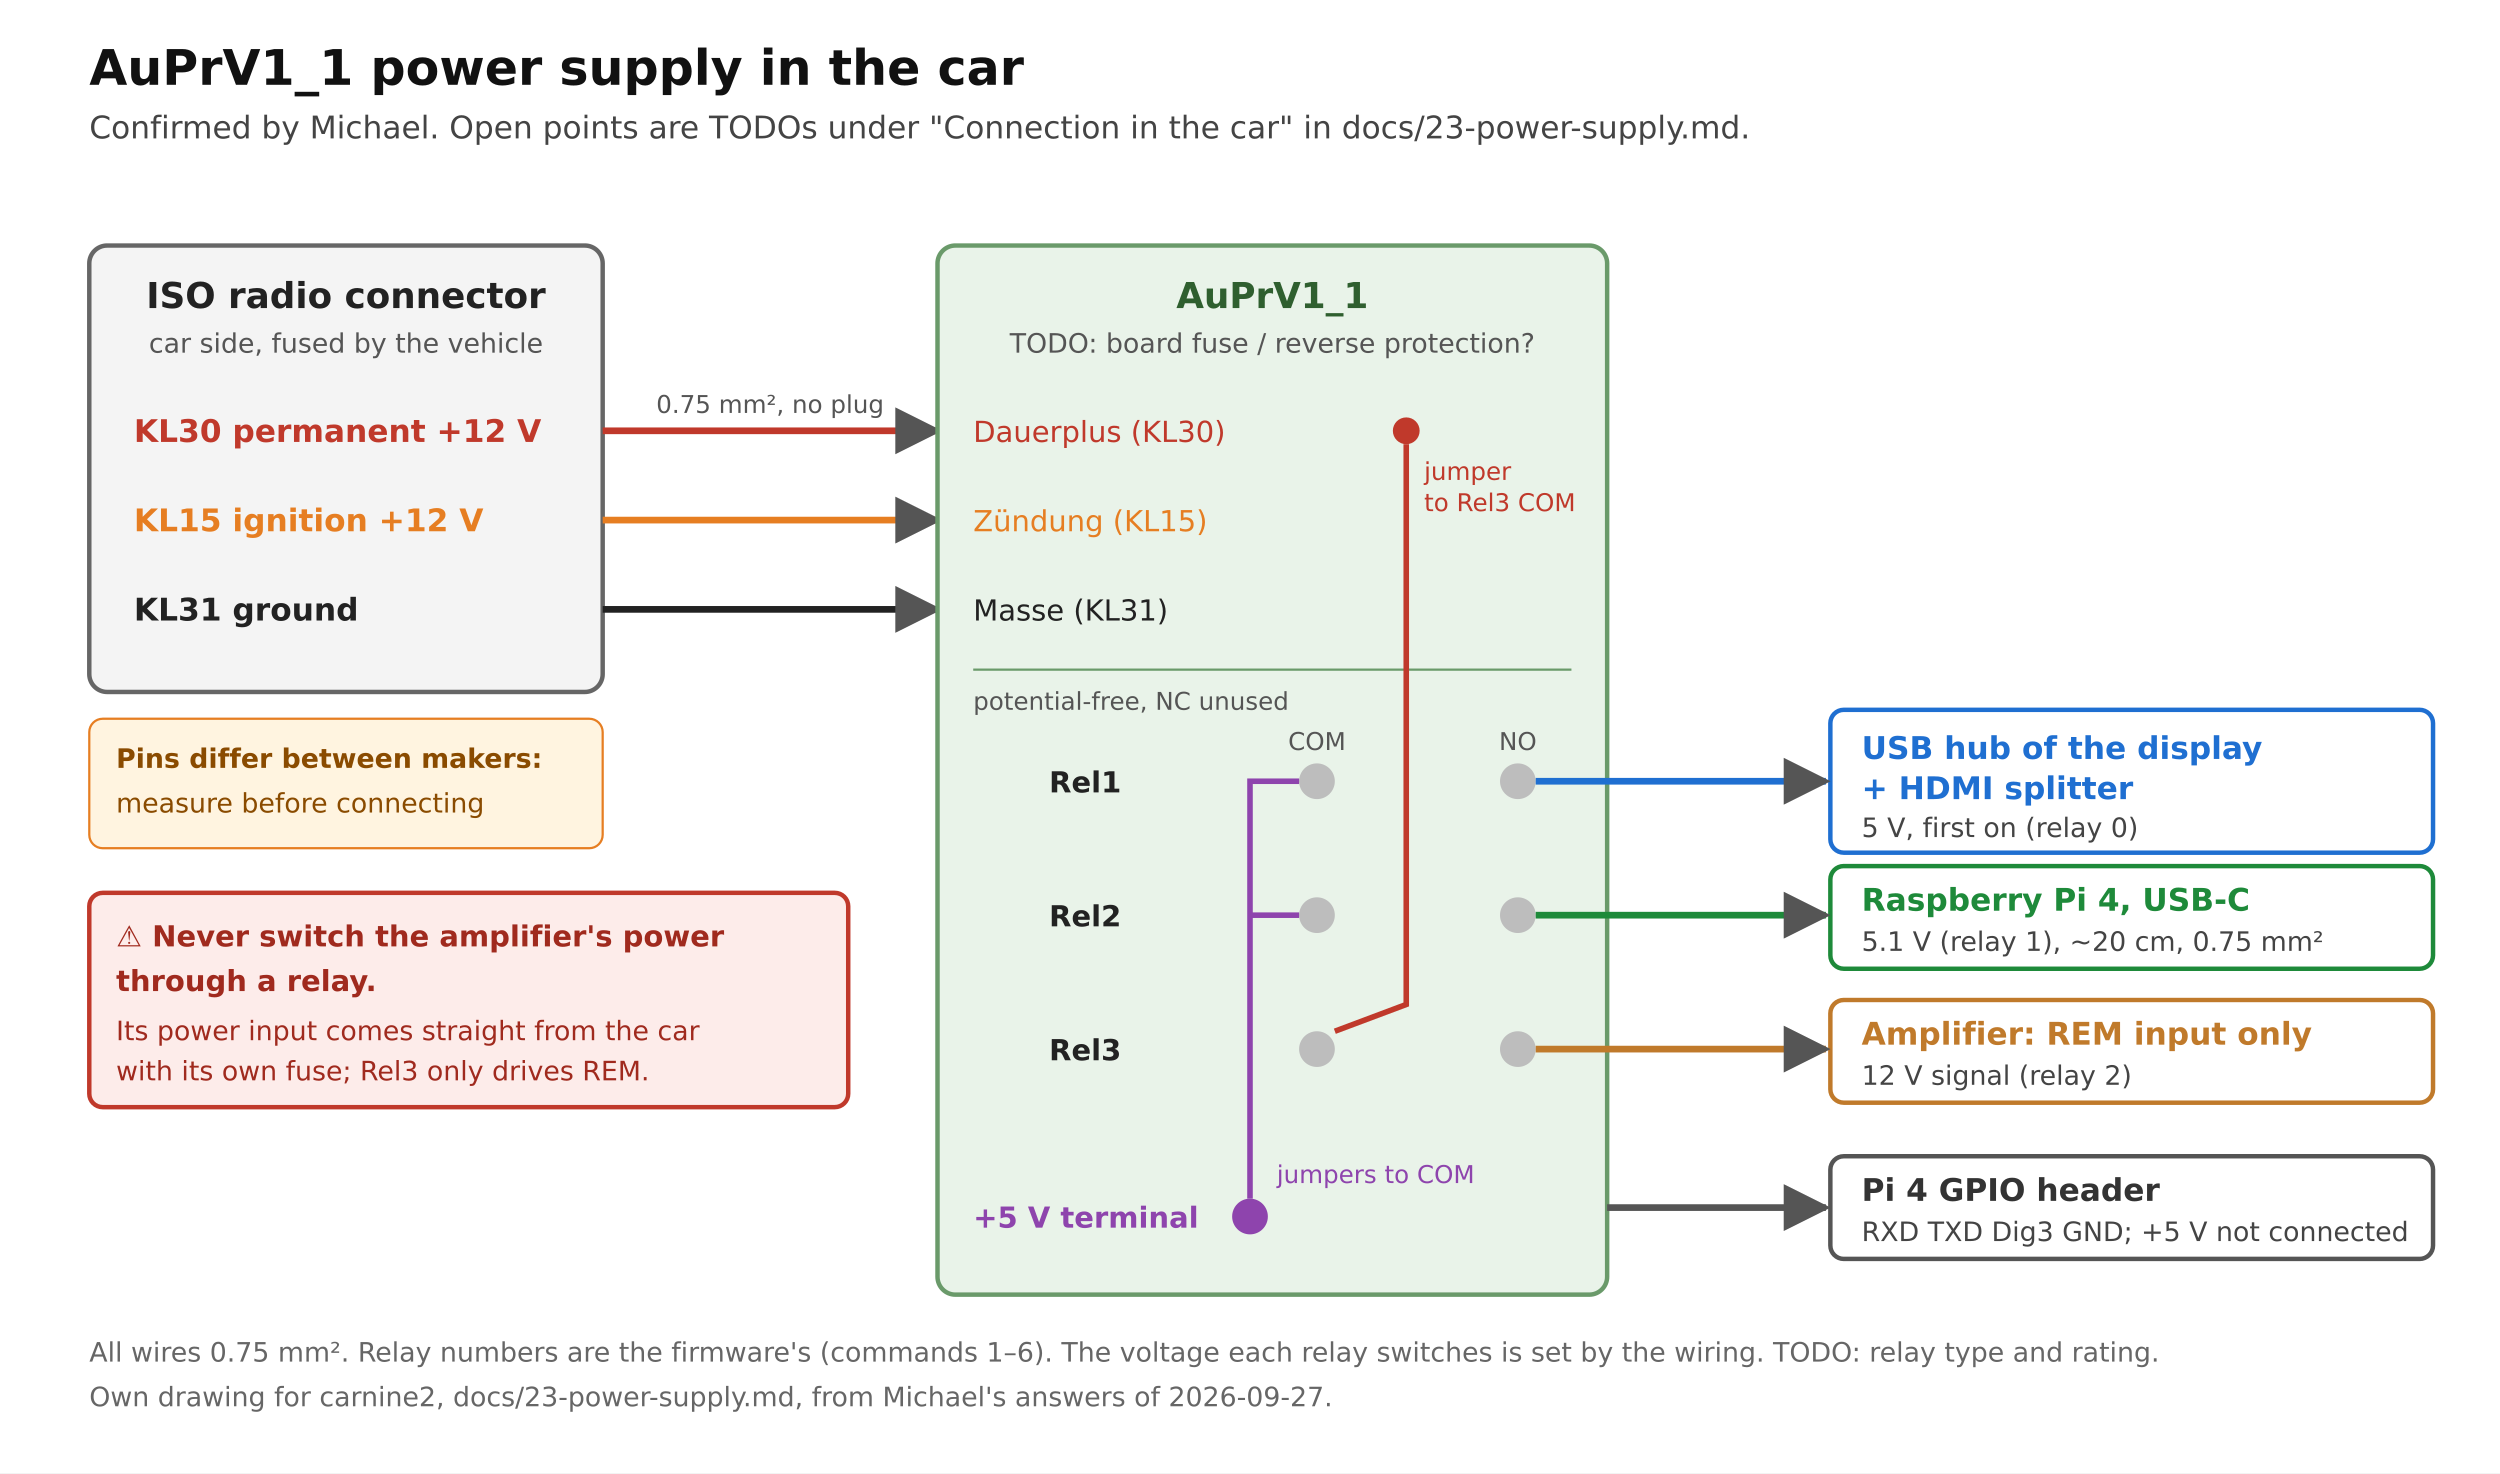
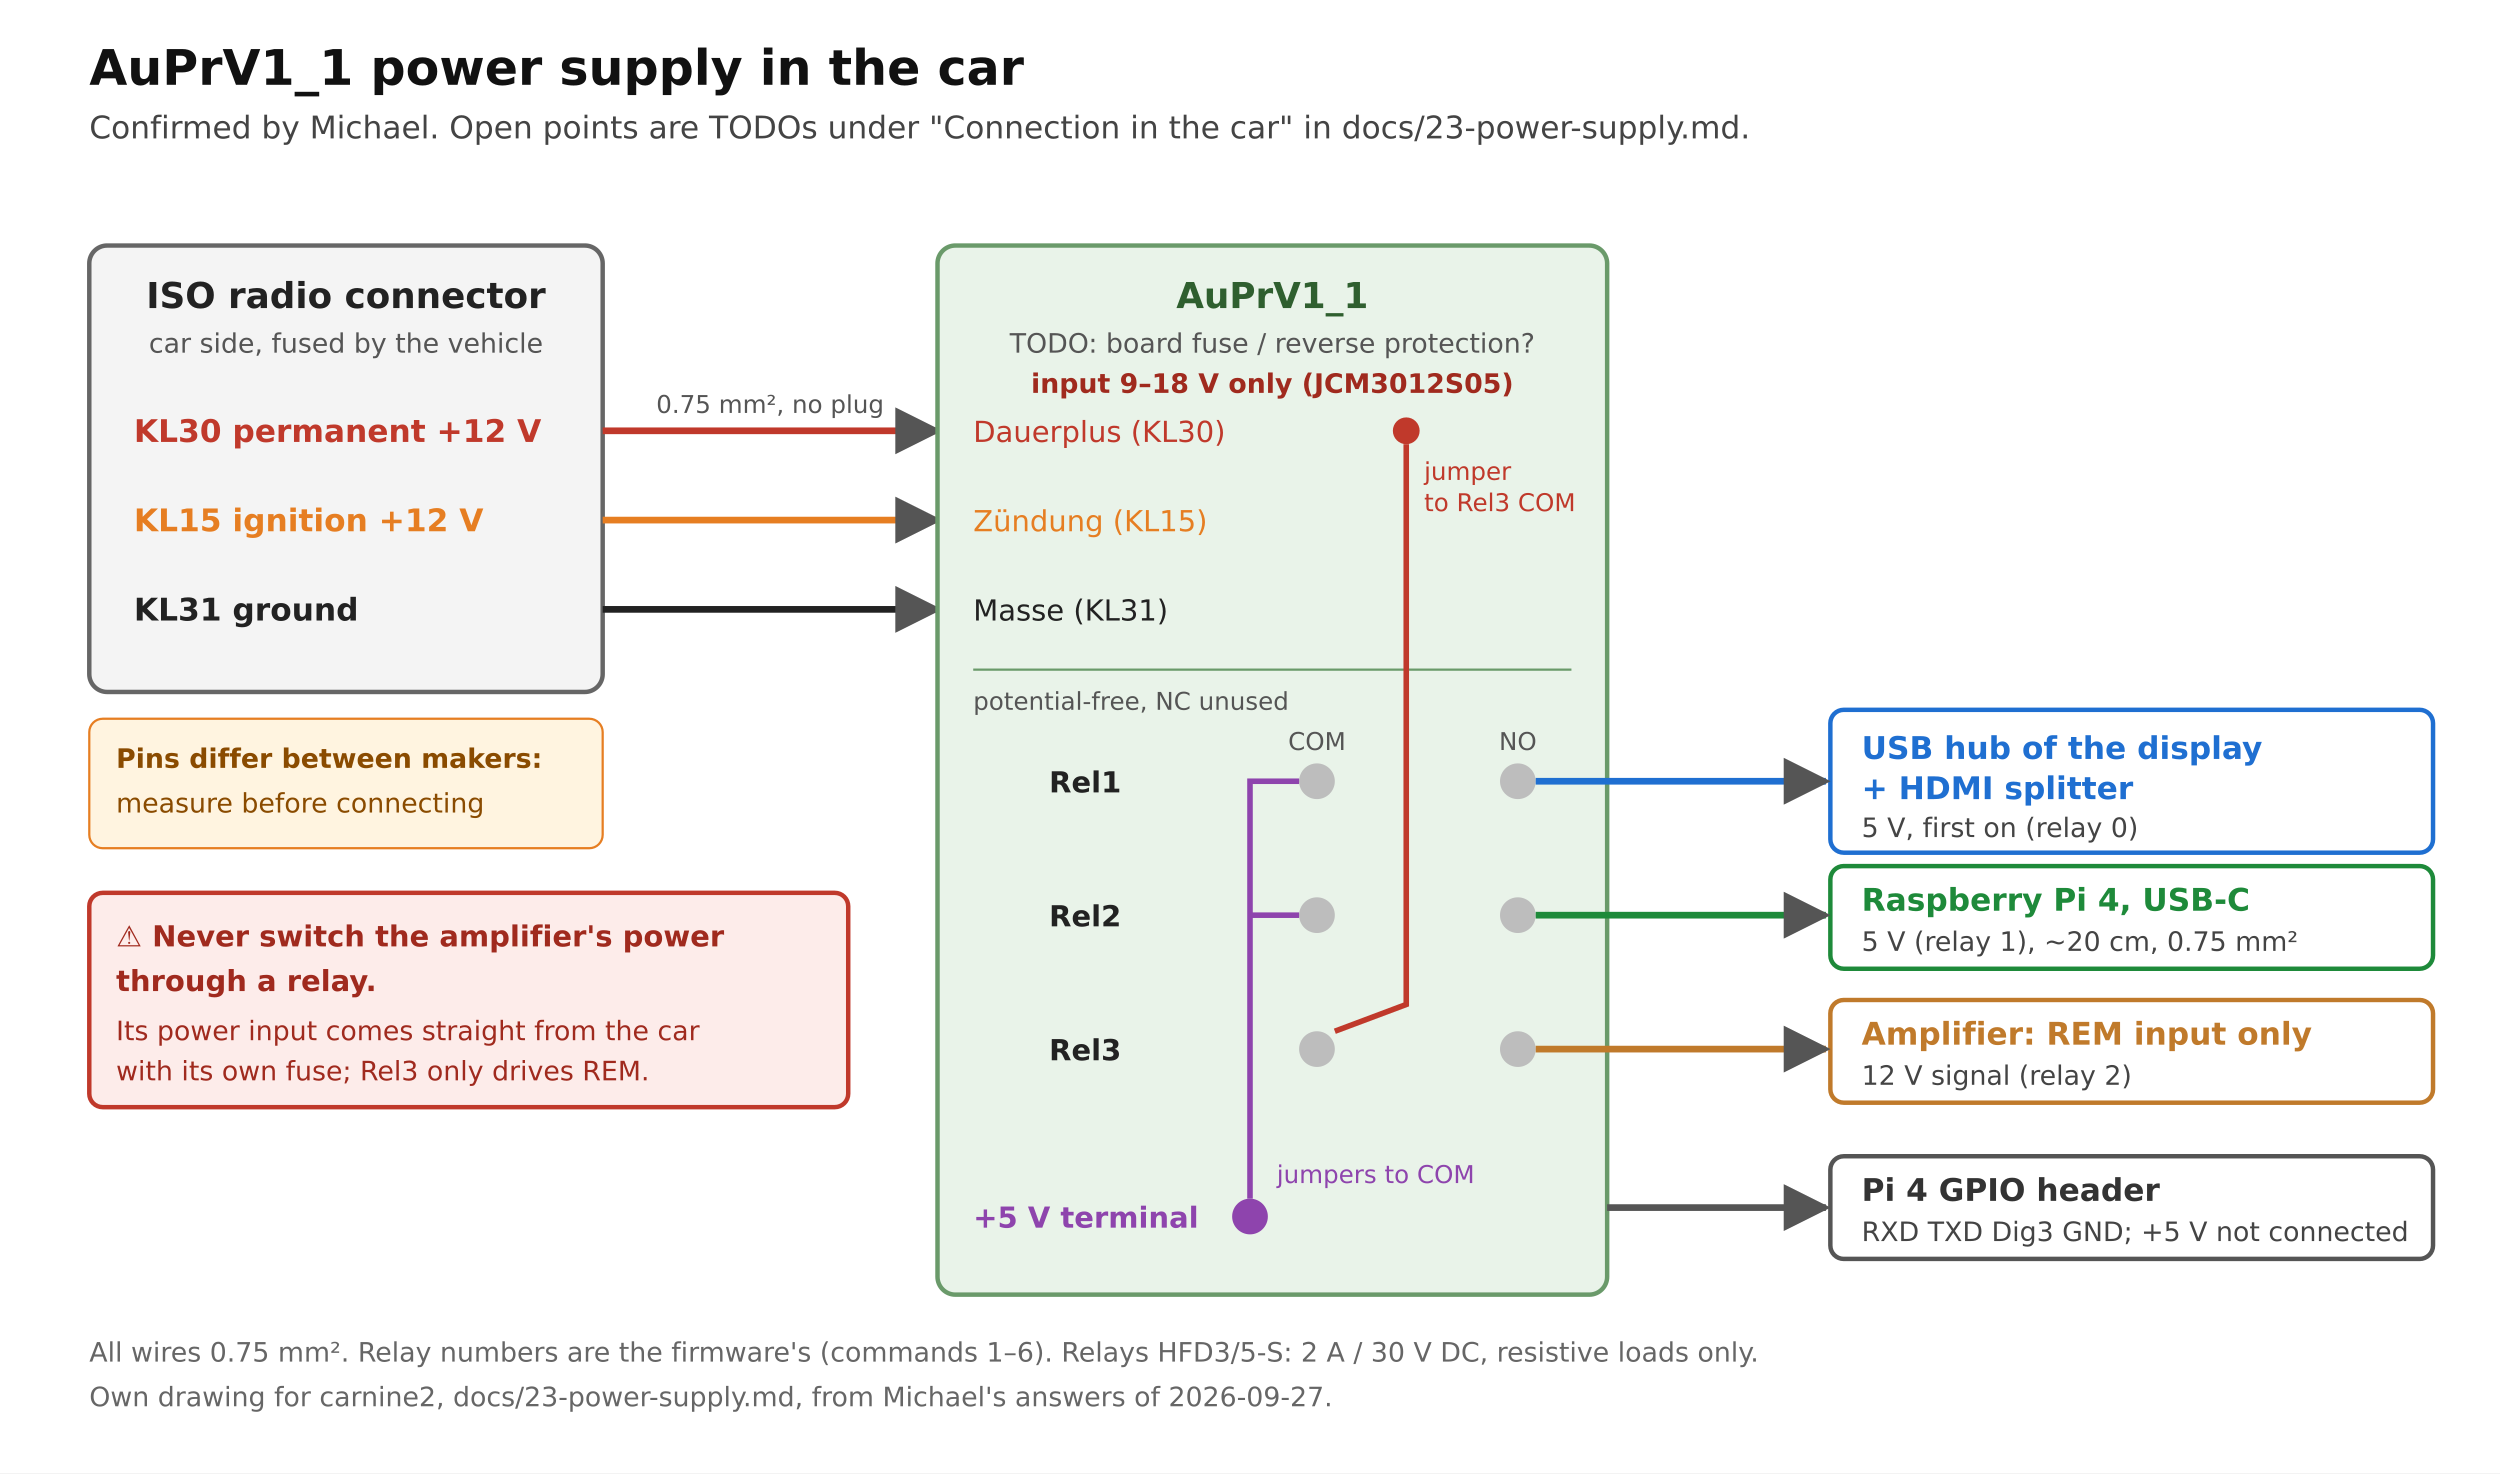
<svg xmlns="http://www.w3.org/2000/svg" width="1120" height="660" viewBox="0 0 1120 660" font-family="DejaVu Sans, Arial, sans-serif">
  <defs>
    <marker id="arr" viewBox="0 0 10 10" refX="9" refY="5" markerWidth="7" markerHeight="7" orient="auto">
      <path d="M0,0 L10,5 L0,10 z" fill="#555" />
    </marker>
  </defs>
  <rect width="1120" height="660" fill="#ffffff" />
  <text x="40" y="38" font-size="22" font-weight="bold" fill="#111">AuPrV1_1 power supply in the car</text>
  <text x="40" y="62" font-size="14" fill="#444">Confirmed by Michael. Open points are TODOs under "Connection in the car" in docs/23-power-supply.md.</text>
  <rect x="40" y="110" width="230" height="200" rx="8" fill="#f4f4f4" stroke="#666" stroke-width="2" />
  <text x="155" y="138" font-size="16" font-weight="bold" text-anchor="middle" fill="#222">ISO radio connector</text>
  <text x="155" y="158" font-size="12" text-anchor="middle" fill="#555">car side, fused by the vehicle</text>
  <text x="60" y="198" font-size="14" fill="#c0392b" font-weight="bold">KL30 permanent +12 V</text>
  <text x="60" y="238" font-size="14" fill="#e67e22" font-weight="bold">KL15 ignition +12 V</text>
  <text x="60" y="278" font-size="14" fill="#222" font-weight="bold">KL31 ground</text>
  <rect x="40" y="322" width="230" height="58" rx="6" fill="#fff4e0" stroke="#e67e22" />
  <text x="52" y="344" font-size="12" fill="#8a4b00" font-weight="bold">Pins differ between makers:</text>
  <text x="52" y="364" font-size="12" fill="#8a4b00">measure before connecting</text>
  <text x="345" y="185" font-size="11" text-anchor="middle" fill="#555">0.75 mm², no plug</text>
  <path d="M270,193 L420,193" stroke="#c0392b" stroke-width="3" marker-end="url(#arr)" />
  <path d="M270,233 L420,233" stroke="#e67e22" stroke-width="3" marker-end="url(#arr)" />
  <path d="M270,273 L420,273" stroke="#222" stroke-width="3" marker-end="url(#arr)" />
  <rect x="420" y="110" width="300" height="470" rx="8" fill="#e9f3e9" stroke="#6a9a6a" stroke-width="2" />
  <text x="570" y="138" font-size="16" font-weight="bold" text-anchor="middle" fill="#2f5f2f">AuPrV1_1</text>
  <text x="570" y="158" font-size="12" text-anchor="middle" fill="#555">TODO: board fuse / reverse protection?</text>
+   <text x="570" y="176" font-size="12" text-anchor="middle" fill="#a02a1e" font-weight="bold">input 9–18 V only (JCM3012S05)</text>
  <text x="436" y="198" font-size="13" fill="#c0392b">Dauerplus (KL30)</text>
  <text x="436" y="238" font-size="13" fill="#e67e22">Zündung (KL15)</text>
  <text x="436" y="278" font-size="13" fill="#222">Masse (KL31)</text>
  <line x1="436" y1="300" x2="704" y2="300" stroke="#6a9a6a" />
  <text x="436" y="318" font-size="11" fill="#555">potential-free, NC unused</text>
  <g font-size="13" font-weight="bold" fill="#222">
    <text x="470" y="355">Rel1</text>
    <text x="470" y="415">Rel2</text>
    <text x="470" y="475">Rel3</text>
  </g>
  <g font-size="11" fill="#555" text-anchor="middle">
    <text x="590" y="336">COM</text>
    <text x="680" y="336">NO</text>
  </g>
  <circle cx="590" cy="350" r="8" fill="#bdbdbd" />
  <circle cx="680" cy="350" r="8" fill="#bdbdbd" />
  <circle cx="590" cy="410" r="8" fill="#bdbdbd" />
  <circle cx="680" cy="410" r="8" fill="#bdbdbd" />
  <circle cx="590" cy="470" r="8" fill="#bdbdbd" />
  <circle cx="680" cy="470" r="8" fill="#bdbdbd" />
  <text x="436" y="550" font-size="13" font-weight="bold" fill="#8e44ad">+5 V terminal</text>
  <circle cx="560" cy="545" r="8" fill="#8e44ad" />
  <path d="M560,537 L560,350 L582,350" stroke="#8e44ad" stroke-width="2.5" fill="none" />
  <path d="M560,410 L582,410" stroke="#8e44ad" stroke-width="2.5" fill="none" />
  <text x="572" y="530" font-size="11" fill="#8e44ad">jumpers to COM</text>
  <circle cx="630" cy="193" r="6" fill="#c0392b" />
  <path d="M630,199 L630,450 L598,462" stroke="#c0392b" stroke-width="2.5" fill="none" />
  <text x="638" y="215" font-size="11" fill="#c0392b">jumper</text>
  <text x="638" y="229" font-size="11" fill="#c0392b">to Rel3 COM</text>
  <rect x="40" y="400" width="340" height="96" rx="6" fill="#fdecea" stroke="#c0392b" stroke-width="2" />
  <text x="52" y="424" font-size="13" font-weight="bold" fill="#a02a1e">⚠ Never switch the amplifier's power</text>
  <text x="52" y="444" font-size="13" font-weight="bold" fill="#a02a1e">through a relay.</text>
  <text x="52" y="466" font-size="12" fill="#a02a1e">Its power input comes straight from the car</text>
  <text x="52" y="484" font-size="12" fill="#a02a1e">with its own fuse; Rel3 only drives REM.</text>
  <rect x="820" y="318" width="270" height="64" rx="6" fill="#fff" stroke="#1f6fd1" stroke-width="2" />
  <text x="834" y="340" font-size="14" font-weight="bold" fill="#1f6fd1">USB hub of the display</text>
  <text x="834" y="358" font-size="14" font-weight="bold" fill="#1f6fd1">+ HDMI splitter</text>
  <text x="834" y="375" font-size="12" fill="#444">5 V, first on (relay 0)</text>
  <path d="M688,350 L818,350" stroke="#1f6fd1" stroke-width="3" marker-end="url(#arr)" />
  <rect x="820" y="388" width="270" height="46" rx="6" fill="#fff" stroke="#1e8a3a" stroke-width="2" />
  <text x="834" y="408" font-size="14" font-weight="bold" fill="#1e8a3a">Raspberry Pi 4, USB-C</text>
-   <text x="834" y="426" font-size="12" fill="#444">5.1 V (relay 1), ~20 cm, 0.75 mm²</text>
+   <text x="834" y="426" font-size="12" fill="#444">5 V (relay 1), ~20 cm, 0.75 mm²</text>
  <path d="M688,410 L818,410" stroke="#1e8a3a" stroke-width="3" marker-end="url(#arr)" />
  <rect x="820" y="448" width="270" height="46" rx="6" fill="#fff" stroke="#c07a2b" stroke-width="2" />
  <text x="834" y="468" font-size="14" font-weight="bold" fill="#c07a2b">Amplifier: REM input only</text>
  <text x="834" y="486" font-size="12" fill="#444">12 V signal (relay 2)</text>
  <path d="M688,470 L818,470" stroke="#c07a2b" stroke-width="3" marker-end="url(#arr)" />
  <rect x="820" y="518" width="270" height="46" rx="6" fill="#fff" stroke="#555" stroke-width="2" />
  <text x="834" y="538" font-size="14" font-weight="bold" fill="#333">Pi 4 GPIO header</text>
  <text x="834" y="556" font-size="12" fill="#444">RXD TXD Dig3 GND; +5 V not connected</text>
  <path d="M720,541 L818,541" stroke="#555" stroke-width="3" marker-end="url(#arr)" />
-   <text x="40" y="610" font-size="12" fill="#666">All wires 0.75 mm². Relay numbers are the firmware's (commands 1–6). The voltage each relay switches is set by the wiring. TODO: relay type and rating.</text>
+   <text x="40" y="610" font-size="12" fill="#666">All wires 0.75 mm². Relay numbers are the firmware's (commands 1–6). Relays HFD3/5-S: 2 A / 30 V DC, resistive loads only.</text>
  <text x="40" y="630" font-size="12" fill="#666">Own drawing for carnine2, docs/23-power-supply.md, from Michael's answers of 2026-09-27.</text>
</svg>
